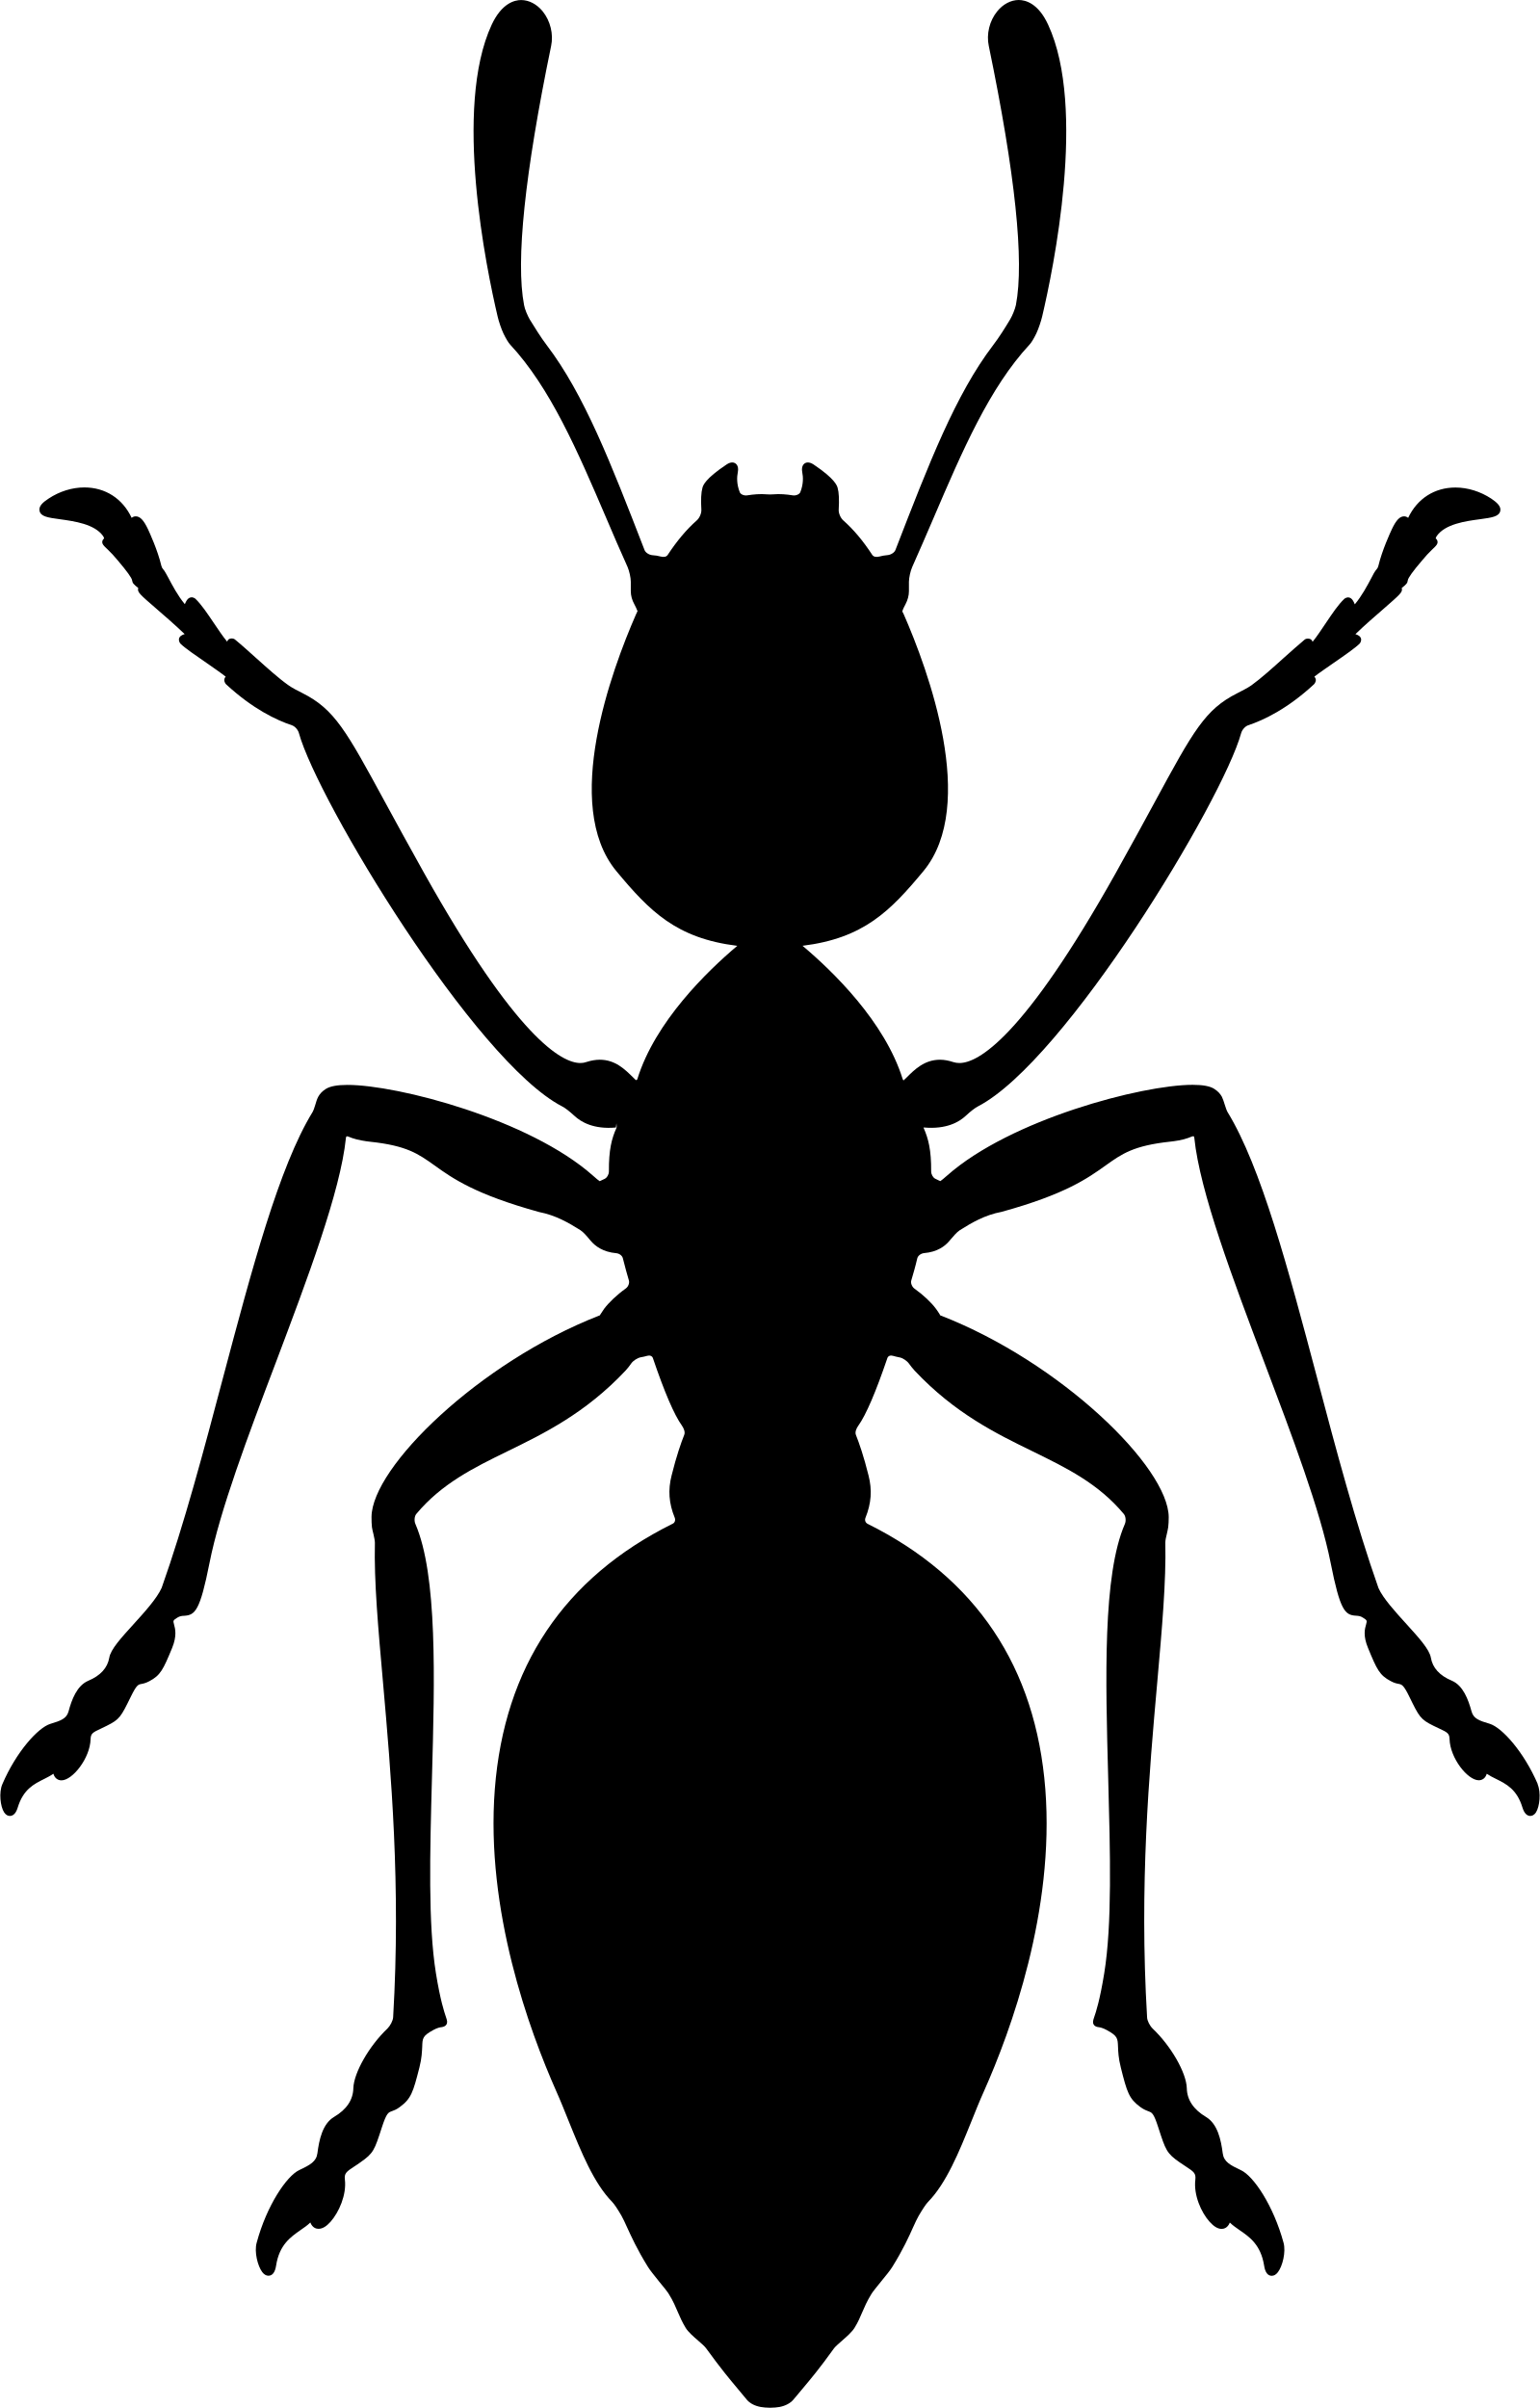
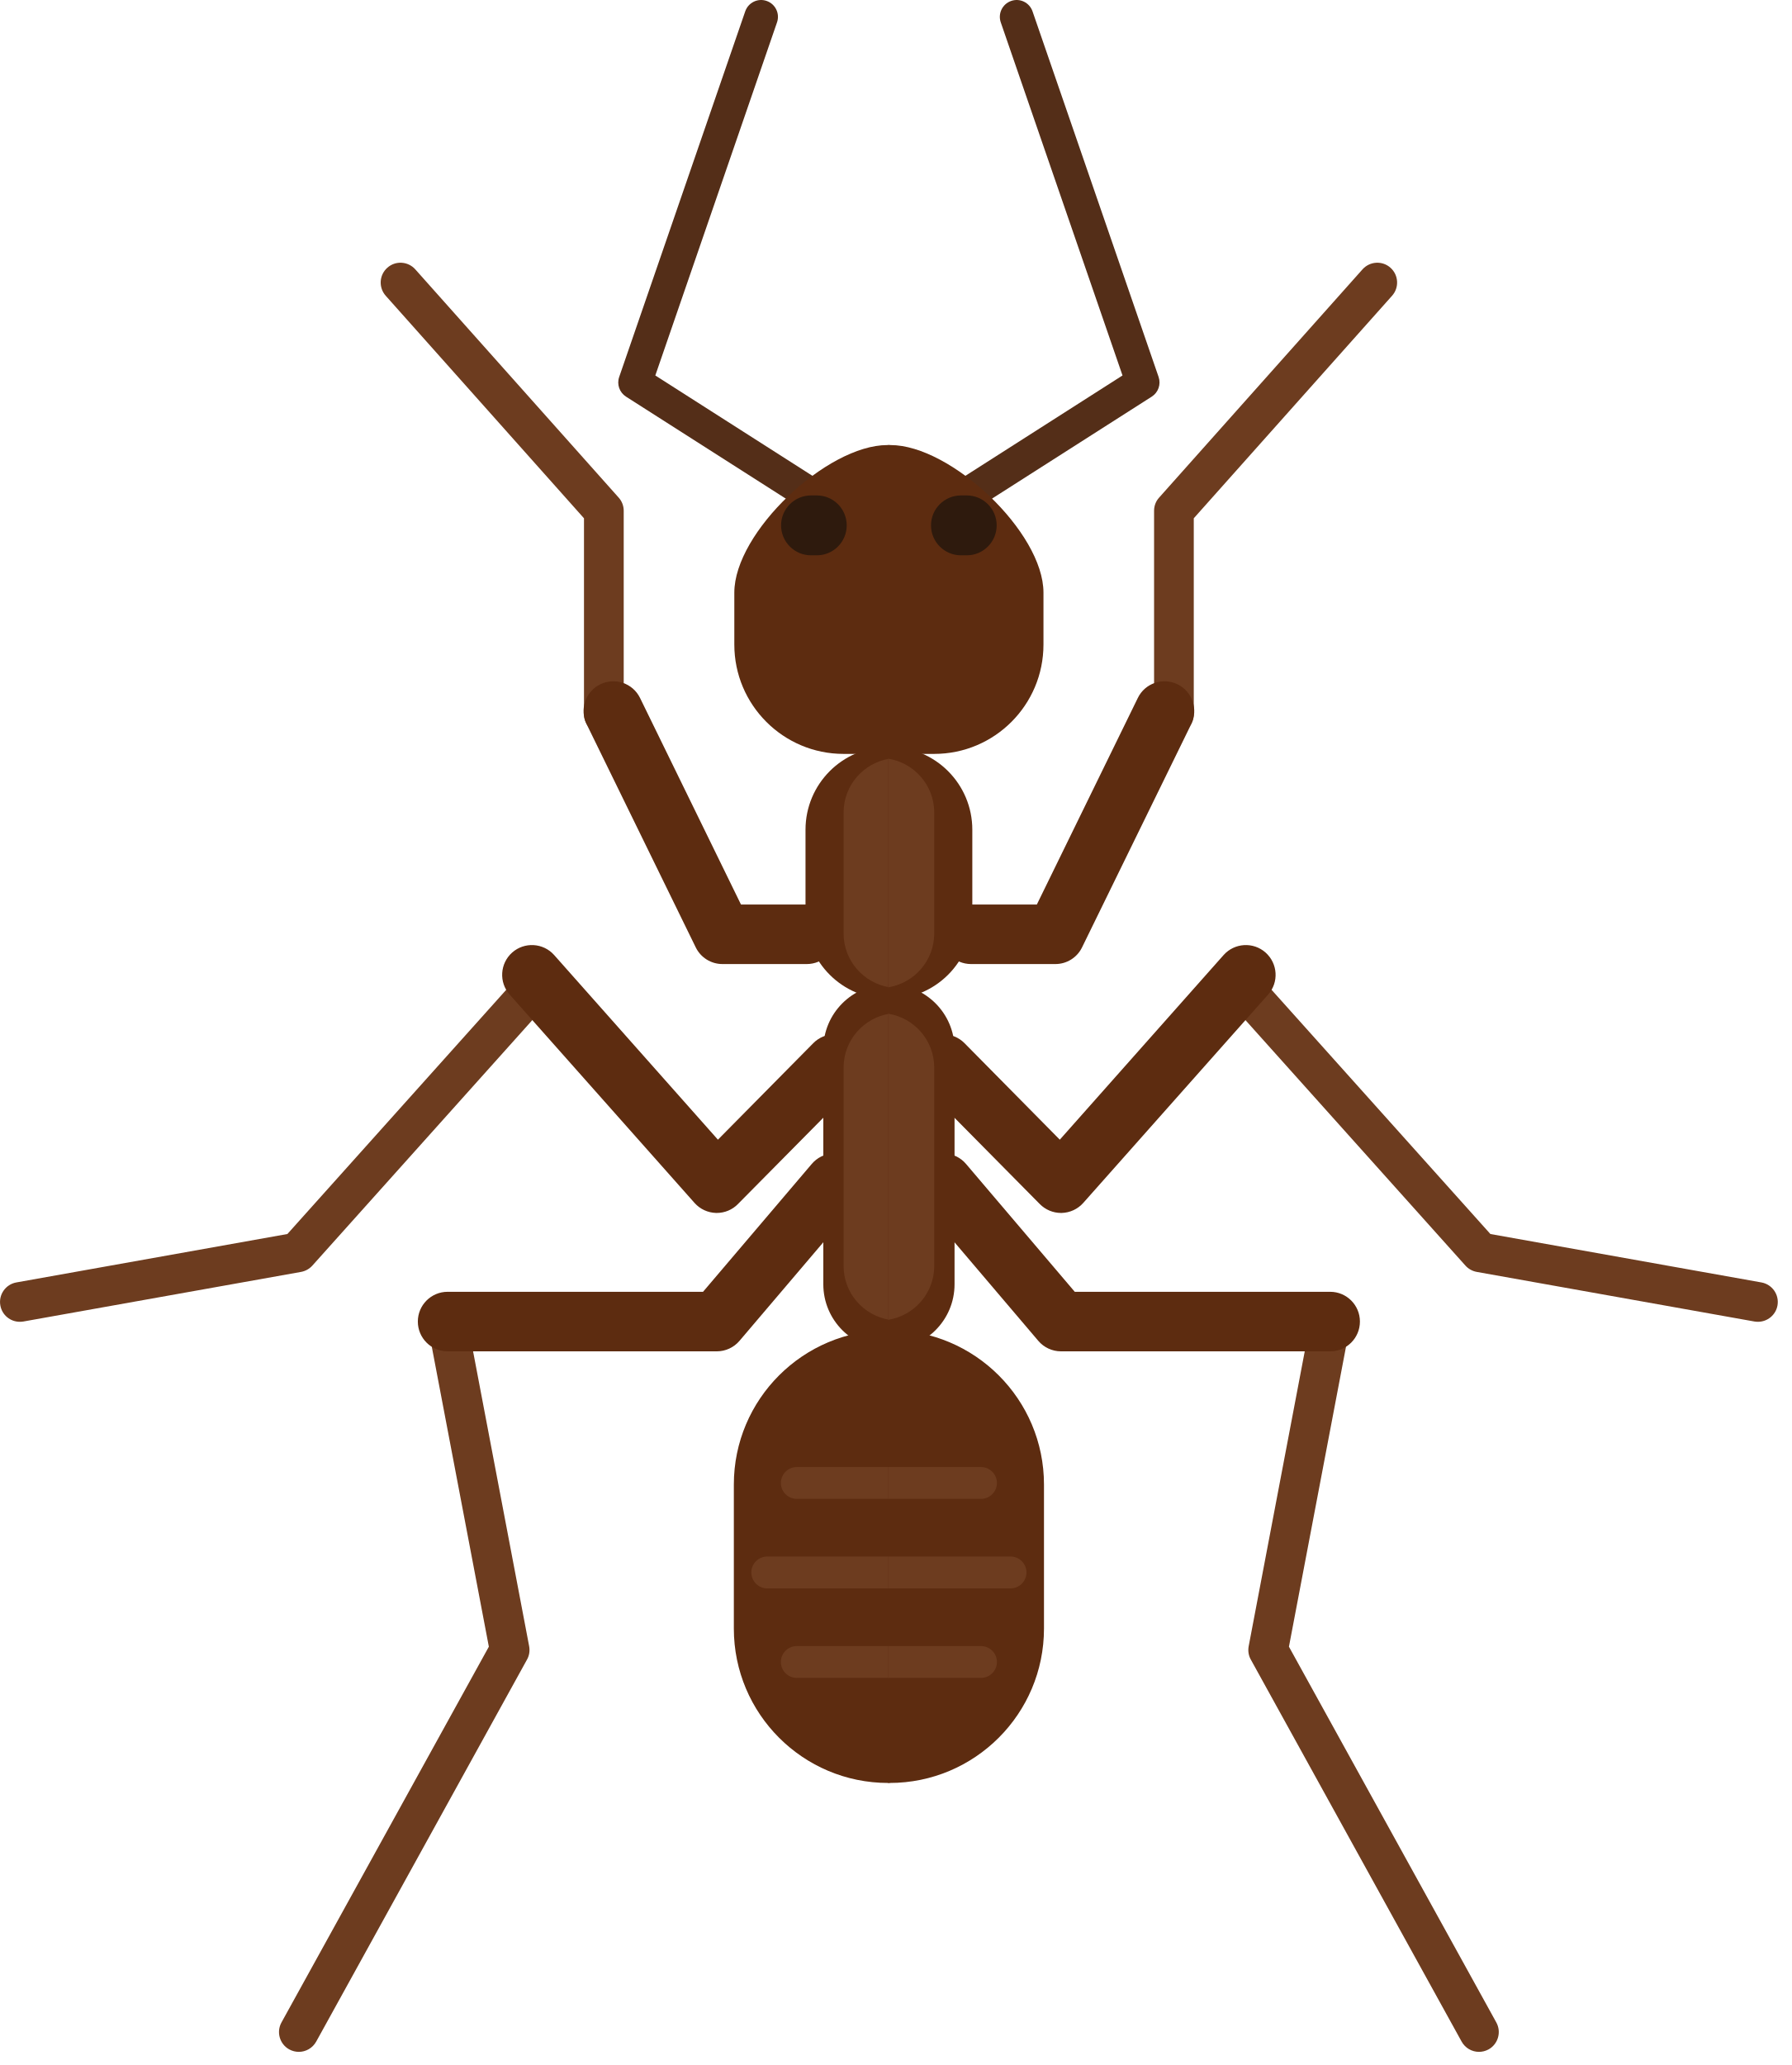
- <svg xmlns="http://www.w3.org/2000/svg" width="18.22mm" height="28.49mm" viewBox="0 0 18.22 28.49" version="1.1" id="svg1">
+ <svg xmlns="http://www.w3.org/2000/svg" width="18.22mm" height="21mm" viewBox="0 0 18.22 21" version="1.1" id="svg1">
  <defs id="defs1" />
  <g id="layer1">
-     <path d="m 18.196,21.109 c -0.165,-0.383 -0.423,-0.669 -0.568,-0.714 -0.126,-0.037 -0.193,-0.061 -0.216,-0.147 -0.038,-0.139 -0.099,-0.306 -0.233,-0.363 -0.144,-0.06 -0.228,-0.152 -0.248,-0.272 -0.017,-0.099 -0.143,-0.237 -0.288,-0.397 -0.13,-0.143 -0.278,-0.305 -0.332,-0.427 -0.266,-0.753 -0.501,-1.636 -0.727,-2.49 -0.34,-1.283 -0.662,-2.494 -1.059,-3.142 -0.012,-0.021 -0.022,-0.054 -0.033,-0.087 -0.01,-0.033 -0.021,-0.067 -0.034,-0.094 -0.019,-0.035 -0.049,-0.067 -0.09,-0.093 -0.049,-0.032 -0.134,-0.048 -0.256,-0.048 -0.598,0 -2.156,0.409 -2.907,1.075 -0.035,0.032 -0.064,0.054 -0.078,0.064 -0.009,-0.003 -0.027,-0.011 -0.062,-0.029 -0.024,-0.012 -0.047,-0.049 -0.047,-0.087 0.002,-0.254 -0.034,-0.388 -0.088,-0.511 -0.001,-0.003 -0.002,-0.005 -0.003,-0.006 0.005,0 0.008,-0.001 0.008,-0.001 0.263,0.023 0.414,-0.065 0.492,-0.138 0.058,-0.054 0.11,-0.094 0.145,-0.112 1.037,-0.538 2.895,-3.62 3.114,-4.416 0.011,-0.04 0.048,-0.081 0.083,-0.093 0.181,-0.06 0.464,-0.193 0.779,-0.485 0.011,-0.01 0.023,-0.036 0.022,-0.052 -0.002,-0.016 -0.008,-0.028 -0.018,-0.038 0.054,-0.043 0.142,-0.102 0.226,-0.161 0.132,-0.091 0.257,-0.178 0.31,-0.23 0.013,-0.013 0.021,-0.041 0.017,-0.058 -0.009,-0.031 -0.037,-0.045 -0.067,-0.054 0.113,-0.11 0.236,-0.215 0.336,-0.302 0.196,-0.171 0.221,-0.194 0.214,-0.236 0,-0.003 -0.001,-0.005 -0.002,-0.008 0.054,-0.043 0.068,-0.057 0.072,-0.091 0.003,-0.028 0.061,-0.109 0.169,-0.235 0.042,-0.051 0.081,-0.093 0.118,-0.128 0.051,-0.048 0.076,-0.071 0.061,-0.11 -0.003,-0.009 -0.01,-0.017 -0.018,-0.022 0.001,-0.008 0.005,-0.018 0.013,-0.03 0.101,-0.142 0.339,-0.175 0.512,-0.198 0.14,-0.019 0.224,-0.031 0.239,-0.097 0.013,-0.057 -0.044,-0.104 -0.107,-0.147 -0.128,-0.084 -0.278,-0.131 -0.423,-0.131 -0.248,0 -0.452,0.131 -0.56,0.359 -0.014,-0.012 -0.031,-0.018 -0.048,-0.018 -0.051,0 -0.094,0.045 -0.144,0.151 -0.019,0.04 -0.116,0.25 -0.16,0.434 -0.006,0.023 -0.01,0.027 -0.02,0.04 -0.009,0.011 -0.02,0.024 -0.033,0.047 -0.008,0.016 -0.018,0.035 -0.03,0.057 -0.046,0.086 -0.112,0.212 -0.196,0.312 -0.017,-0.04 -0.037,-0.082 -0.081,-0.082 -0.013,0 -0.035,0.009 -0.044,0.018 -0.071,0.067 -0.141,0.172 -0.216,0.283 -0.052,0.077 -0.104,0.157 -0.159,0.225 -0.002,-0.008 -0.006,-0.016 -0.012,-0.022 -0.018,-0.021 -0.061,-0.021 -0.081,-0.005 -0.075,0.062 -0.161,0.14 -0.249,0.218 -0.131,0.118 -0.265,0.239 -0.381,0.323 -0.043,0.031 -0.122,0.07 -0.17,0.095 -0.379,0.191 -0.518,0.445 -0.975,1.288 -0.125,0.23 -0.275,0.506 -0.46,0.837 -1.096,1.956 -1.631,2.249 -1.851,2.249 -0.026,0 -0.049,-0.004 -0.072,-0.011 -0.055,-0.018 -0.107,-0.028 -0.157,-0.028 -0.184,0 -0.301,0.116 -0.394,0.209 l -0.038,0.036 c -0.001,-0.001 -0.007,-0.005 -0.011,-0.019 -0.212,-0.678 -0.826,-1.273 -1.184,-1.574 0.722,-0.089 1.037,-0.409 1.431,-0.884 0.646,-0.782 0.054,-2.382 -0.235,-3.042 l -0.015,-0.028 c 0,-0.004 0.003,-0.024 0.037,-0.086 0.027,-0.052 0.041,-0.104 0.041,-0.155 v -0.113 c 7.93e-4,-0.048 0.018,-0.127 0.039,-0.174 0.087,-0.196 0.172,-0.391 0.254,-0.583 0.339,-0.791 0.66,-1.538 1.135,-2.049 0.022,-0.024 0.048,-0.066 0.08,-0.132 0.026,-0.055 0.056,-0.146 0.069,-0.201 0.132,-0.561 0.527,-2.466 0.07,-3.451 C 12.285,0.038 12.134,0 12.054,0 c -0.092,0 -0.186,0.049 -0.255,0.135 -0.091,0.112 -0.129,0.269 -0.099,0.409 0.313,1.512 0.421,2.544 0.321,3.064 -0.01,0.049 -0.043,0.128 -0.068,0.17 -0.054,0.091 -0.133,0.217 -0.201,0.305 -0.445,0.584 -0.759,1.397 -1.157,2.425 -0.012,0.03 -0.054,0.057 -0.095,0.06 -0.033,0.003 -0.064,0.008 -0.092,0.016 -0.039,0.011 -0.072,0.004 -0.087,-0.019 -0.109,-0.167 -0.221,-0.3 -0.343,-0.408 -0.032,-0.028 -0.056,-0.085 -0.054,-0.125 0.007,-0.119 0.003,-0.206 -0.013,-0.261 -0.008,-0.026 -0.03,-0.105 -0.285,-0.276 -0.051,-0.033 -0.093,-0.03 -0.119,7.93e-4 -0.017,0.022 -0.022,0.052 -0.014,0.093 0.011,0.054 0.015,0.138 -0.023,0.234 -0.01,0.025 -0.052,0.044 -0.089,0.038 -0.075,-0.012 -0.156,-0.019 -0.233,-0.012 -0.021,0.002 -0.053,0.002 -0.073,0 -0.079,-0.007 -0.158,0 -0.234,0.012 -0.036,0.006 -0.079,-0.012 -0.088,-0.038 -0.038,-0.096 -0.034,-0.18 -0.023,-0.234 0.008,-0.042 0.003,-0.072 -0.014,-0.093 -0.026,-0.031 -0.069,-0.034 -0.119,0 -0.256,0.17 -0.278,0.249 -0.285,0.275 -0.016,0.055 -0.02,0.143 -0.013,0.261 0.002,0.041 -0.022,0.097 -0.054,0.125 -0.122,0.108 -0.234,0.241 -0.344,0.408 -0.015,0.024 -0.048,0.03 -0.087,0.019 -0.028,-0.008 -0.059,-0.013 -0.093,-0.015 -0.04,-0.003 -0.082,-0.03 -0.094,-0.06 C 7.228,5.479 6.913,4.667 6.468,4.082 6.402,3.996 6.323,3.869 6.268,3.779 6.243,3.736 6.209,3.658 6.201,3.609 6.101,3.088 6.209,2.057 6.521,0.545 6.551,0.404 6.512,0.247 6.422,0.135 6.353,0.05 6.26,5.3200945e-4 6.166,5.3200945e-4 c -0.079,0 -0.23,0.039 -0.348,0.292 -0.457,0.984 -0.062,2.89 0.07,3.451 0.013,0.057 0.043,0.147 0.069,0.202 0.032,0.065 0.058,0.108 0.08,0.132 0.475,0.511 0.796,1.257 1.135,2.048 0.082,0.193 0.166,0.388 0.254,0.583 0.02,0.047 0.038,0.126 0.038,0.174 v 0.112 c 0,0.052 0.014,0.104 0.042,0.155 0.032,0.06 0.035,0.08 0.038,0.08 l -0.02,0.043 c -0.285,0.652 -0.878,2.252 -0.231,3.034 0.395,0.475 0.709,0.795 1.431,0.884 -0.357,0.301 -0.971,0.896 -1.182,1.575 -0.004,0.012 -0.01,0.017 -0.021,0.011 L 7.491,12.747 C 7.396,12.654 7.281,12.538 7.097,12.538 c -0.049,0 -0.103,0.009 -0.158,0.027 -0.022,0.008 -0.046,0.012 -0.071,0.012 -0.22,0 -0.755,-0.293 -1.851,-2.25 C 4.831,9.996 4.682,9.72 4.556,9.49 4.098,8.647 3.959,8.392 3.58,8.201 3.533,8.178 3.453,8.137 3.411,8.106 3.295,8.024 3.161,7.902 3.03,7.785 2.942,7.706 2.856,7.628 2.78,7.566 c -0.02,-0.017 -0.064,-0.016 -0.08,0.004 -0.006,0.007 -0.01,0.014 -0.012,0.022 C 2.633,7.525 2.58,7.445 2.528,7.368 2.453,7.257 2.383,7.152 2.312,7.084 c -0.01,-0.009 -0.031,-0.017 -0.042,-0.017 -0.046,0 -0.066,0.042 -0.083,0.081 C 2.104,7.049 2.038,6.923 1.992,6.836 c -0.012,-0.021 -0.022,-0.041 -0.031,-0.056 -0.012,-0.023 -0.023,-0.036 -0.032,-0.047 -0.01,-0.013 -0.014,-0.018 -0.02,-0.04 C 1.866,6.51 1.769,6.3 1.75,6.259 1.7,6.154 1.657,6.109 1.606,6.109 c -0.018,0 -0.034,0.006 -0.048,0.018 C 1.45,5.898 1.246,5.767 0.998,5.767 c -0.145,0 -0.295,0.047 -0.423,0.132 -0.064,0.042 -0.12,0.088 -0.107,0.146 0.015,0.067 0.099,0.079 0.239,0.098 0.174,0.024 0.411,0.057 0.512,0.198 0.008,0.011 0.012,0.022 0.013,0.03 -0.008,0.006 -0.015,0.014 -0.018,0.022 -0.015,0.039 0.011,0.062 0.064,0.112 0.035,0.033 0.074,0.075 0.116,0.126 0.107,0.126 0.166,0.207 0.169,0.235 0.005,0.033 0.017,0.047 0.073,0.091 -0.001,0.002 -0.002,0.005 -0.002,0.008 -0.007,0.042 0.018,0.066 0.214,0.235 0.101,0.087 0.223,0.193 0.337,0.302 -0.031,0.01 -0.059,0.024 -0.067,0.054 -0.004,0.018 0.004,0.046 0.017,0.059 0.053,0.053 0.178,0.138 0.31,0.229 0.084,0.059 0.172,0.119 0.226,0.162 -0.009,0.009 -0.016,0.021 -0.017,0.038 -0.002,0.016 0.01,0.041 0.021,0.052 0.317,0.293 0.598,0.425 0.779,0.485 0.036,0.012 0.073,0.054 0.083,0.093 0.22,0.797 2.079,3.879 3.114,4.416 0.035,0.017 0.087,0.058 0.146,0.112 0.078,0.073 0.228,0.162 0.491,0.138 l 0.006,-0.049 0.003,0.042 c 0,0 0,0.004 -0.004,0.015 -0.055,0.122 -0.09,0.257 -0.088,0.511 0,0.039 -0.024,0.075 -0.047,0.087 -0.036,0.018 -0.055,0.026 -0.062,0.029 -0.014,-0.009 -0.043,-0.032 -0.078,-0.064 -0.751,-0.667 -2.309,-1.075 -2.907,-1.075 -0.122,0 -0.206,0.016 -0.256,0.048 -0.042,0.026 -0.071,0.058 -0.09,0.093 -0.014,0.027 -0.025,0.061 -0.034,0.094 -0.01,0.033 -0.021,0.066 -0.033,0.087 -0.397,0.648 -0.718,1.86 -1.059,3.142 -0.226,0.854 -0.46,1.737 -0.726,2.486 -0.056,0.126 -0.203,0.288 -0.333,0.431 -0.145,0.16 -0.271,0.297 -0.287,0.396 -0.021,0.121 -0.104,0.212 -0.249,0.273 -0.134,0.057 -0.196,0.224 -0.233,0.363 -0.024,0.085 -0.09,0.109 -0.216,0.147 -0.145,0.045 -0.403,0.33 -0.567,0.713 -0.043,0.098 -0.024,0.266 0.021,0.334 0.023,0.035 0.049,0.042 0.068,0.042 0.062,0 0.085,-0.075 0.093,-0.1 0.066,-0.215 0.191,-0.277 0.312,-0.337 0.039,-0.02 0.075,-0.038 0.11,-0.062 0.016,0.056 0.056,0.078 0.095,0.078 0.131,0 0.339,-0.262 0.345,-0.488 0.002,-0.066 0.025,-0.079 0.122,-0.124 0.021,-0.01 0.043,-0.021 0.068,-0.033 0.155,-0.077 0.169,-0.107 0.285,-0.343 0.069,-0.141 0.088,-0.145 0.124,-0.152 0.023,-0.004 0.055,-0.011 0.096,-0.033 0.132,-0.07 0.163,-0.135 0.27,-0.394 0.058,-0.143 0.037,-0.225 0.022,-0.279 -0.012,-0.044 -0.012,-0.046 0.039,-0.079 0.031,-0.019 0.053,-0.021 0.081,-0.022 0.131,-0.008 0.188,-0.061 0.3,-0.625 0.122,-0.619 0.457,-1.508 0.783,-2.367 0.376,-0.996 0.766,-2.027 0.831,-2.66 0.002,-0.021 0.01,-0.021 0.014,-0.021 0.003,0 0.008,0.001 0.016,0.004 0.014,0.006 0.029,0.012 0.044,0.017 0.064,0.023 0.162,0.038 0.21,0.043 0.437,0.046 0.573,0.144 0.764,0.28 0.213,0.153 0.478,0.342 1.238,0.552 0.196,0.038 0.35,0.127 0.489,0.215 0.035,0.022 0.079,0.074 0.111,0.113 l 0.016,0.018 c 0.049,0.057 0.14,0.127 0.296,0.141 0.038,0.003 0.072,0.03 0.079,0.06 0.025,0.103 0.051,0.191 0.071,0.261 0.01,0.032 -0.007,0.076 -0.037,0.097 -0.104,0.074 -0.199,0.165 -0.255,0.239 -0.015,0.021 -0.029,0.042 -0.04,0.06 -0.004,0.007 -0.008,0.014 -0.012,0.019 -0.003,0.001 -0.006,0.002 -0.009,0.003 -1.419,0.554 -2.688,1.793 -2.692,2.382 0,0.047 0.001,0.086 0.005,0.12 0.003,0.023 0.01,0.051 0.017,0.079 0.008,0.037 0.018,0.078 0.018,0.106 -0.011,0.456 0.039,1.011 0.096,1.653 0.094,1.068 0.212,2.395 0.12,3.96 -0.002,0.041 -0.034,0.101 -0.067,0.134 -0.217,0.206 -0.398,0.523 -0.404,0.706 -0.003,0.138 -0.079,0.252 -0.228,0.34 -0.137,0.081 -0.177,0.272 -0.197,0.429 -0.013,0.1 -0.086,0.139 -0.215,0.2 -0.149,0.07 -0.385,0.418 -0.504,0.86 -0.03,0.108 0.012,0.275 0.066,0.347 0.022,0.029 0.047,0.043 0.073,0.043 0.048,0 0.079,-0.041 0.091,-0.12 0.038,-0.246 0.172,-0.338 0.289,-0.42 0.042,-0.029 0.082,-0.056 0.116,-0.09 0.026,0.067 0.074,0.075 0.097,0.075 0.046,0 0.093,-0.028 0.142,-0.083 0.1,-0.113 0.191,-0.32 0.17,-0.498 -0.009,-0.075 0.015,-0.094 0.115,-0.159 0.021,-0.014 0.045,-0.029 0.069,-0.047 0.155,-0.108 0.166,-0.143 0.254,-0.415 0.055,-0.168 0.076,-0.175 0.116,-0.189 0.024,-0.009 0.057,-0.02 0.097,-0.051 0.133,-0.098 0.156,-0.173 0.231,-0.468 0.028,-0.109 0.03,-0.188 0.033,-0.245 0.003,-0.1 0.004,-0.127 0.129,-0.196 0.051,-0.028 0.081,-0.033 0.1,-0.035 0.017,-0.003 0.042,-0.007 0.057,-0.031 0.016,-0.026 0.008,-0.049 -0.005,-0.088 -0.02,-0.06 -0.067,-0.197 -0.119,-0.52 -0.093,-0.58 -0.071,-1.417 -0.047,-2.304 0.033,-1.182 0.066,-2.405 -0.196,-3.011 -0.016,-0.037 -0.011,-0.092 0.011,-0.118 0.301,-0.36 0.679,-0.546 1.078,-0.741 0.433,-0.211 0.924,-0.451 1.398,-0.955 0.026,-0.029 0.048,-0.056 0.066,-0.083 0.024,-0.035 0.076,-0.068 0.116,-0.075 0.025,-0.004 0.051,-0.01 0.075,-0.017 0.007,-0.002 0.014,-0.003 0.021,-0.003 0.013,0 0.036,0.004 0.045,0.029 0.137,0.403 0.252,0.672 0.344,0.8 0.022,0.032 0.041,0.076 0.027,0.11 -0.037,0.093 -0.093,0.252 -0.149,0.479 -0.044,0.171 -0.033,0.33 0.037,0.501 0.011,0.028 0.001,0.06 -0.025,0.071 -1.285,0.638 -1.992,1.695 -2.104,3.14 -0.111,1.439 0.409,2.857 0.728,3.576 0.052,0.116 0.1,0.238 0.149,0.359 0.145,0.357 0.294,0.727 0.511,0.948 0.027,0.028 0.066,0.087 0.111,0.165 0.02,0.035 0.04,0.079 0.064,0.132 0.051,0.111 0.12,0.265 0.248,0.471 0.021,0.036 0.076,0.103 0.134,0.176 0.049,0.058 0.098,0.12 0.113,0.145 0.055,0.088 0.081,0.154 0.108,0.216 0.026,0.06 0.05,0.116 0.093,0.187 0.03,0.048 0.088,0.099 0.146,0.149 0.039,0.034 0.078,0.068 0.094,0.09 0.178,0.245 0.271,0.356 0.38,0.486 0.032,0.038 0.066,0.078 0.103,0.124 0.036,0.043 0.094,0.073 0.165,0.086 0.03,0.005 0.068,0.009 0.11,0.009 0.042,0 0.081,-0.004 0.111,-0.009 0.069,-0.013 0.128,-0.044 0.164,-0.086 0.038,-0.046 0.071,-0.086 0.104,-0.124 0.108,-0.129 0.202,-0.24 0.379,-0.486 0.017,-0.022 0.057,-0.056 0.095,-0.09 0.057,-0.049 0.116,-0.102 0.146,-0.15 0.043,-0.069 0.066,-0.126 0.092,-0.186 0.027,-0.062 0.054,-0.127 0.108,-0.215 0.015,-0.026 0.065,-0.086 0.113,-0.146 0.059,-0.071 0.113,-0.139 0.134,-0.174 0.129,-0.207 0.198,-0.361 0.248,-0.473 0.025,-0.054 0.044,-0.097 0.064,-0.131 0.045,-0.077 0.085,-0.138 0.111,-0.165 0.217,-0.222 0.367,-0.591 0.511,-0.948 0.049,-0.121 0.097,-0.243 0.15,-0.36 0.32,-0.718 0.838,-2.136 0.727,-3.575 -0.112,-1.445 -0.819,-2.502 -2.103,-3.14 -0.026,-0.013 -0.037,-0.044 -0.025,-0.072 0.069,-0.171 0.08,-0.329 0.036,-0.5 -0.056,-0.227 -0.112,-0.386 -0.149,-0.479 -0.014,-0.034 0.005,-0.079 0.028,-0.11 0.092,-0.129 0.207,-0.398 0.344,-0.8 0.009,-0.026 0.031,-0.03 0.045,-0.03 0.006,0 0.013,0.001 0.02,0.003 0.026,0.008 0.051,0.013 0.075,0.018 0.04,0.006 0.092,0.041 0.116,0.075 0.019,0.027 0.041,0.054 0.067,0.083 0.474,0.504 0.964,0.744 1.397,0.955 0.4,0.196 0.777,0.38 1.078,0.741 0.022,0.026 0.028,0.081 0.012,0.118 -0.263,0.606 -0.229,1.829 -0.197,3.011 0.024,0.887 0.047,1.724 -0.047,2.304 -0.052,0.321 -0.098,0.46 -0.119,0.52 -0.013,0.039 -0.021,0.062 -0.005,0.088 0.015,0.024 0.04,0.028 0.057,0.03 0.019,0.003 0.049,0.008 0.1,0.036 0.125,0.069 0.126,0.096 0.13,0.195 0.002,0.058 0.005,0.136 0.033,0.246 0.074,0.296 0.097,0.369 0.231,0.468 0.041,0.03 0.074,0.042 0.097,0.051 0.04,0.014 0.061,0.021 0.115,0.189 0.088,0.272 0.099,0.307 0.254,0.415 0.026,0.018 0.048,0.033 0.069,0.046 0.101,0.066 0.124,0.083 0.116,0.159 -0.022,0.179 0.068,0.386 0.169,0.498 0.049,0.055 0.097,0.084 0.142,0.084 0.023,0 0.071,-0.009 0.097,-0.075 0.034,0.033 0.074,0.061 0.116,0.09 0.117,0.08 0.251,0.173 0.29,0.42 0.012,0.079 0.043,0.12 0.09,0.12 0.027,0 0.052,-0.015 0.073,-0.043 0.055,-0.072 0.096,-0.239 0.067,-0.347 -0.12,-0.442 -0.356,-0.792 -0.505,-0.86 -0.129,-0.061 -0.202,-0.099 -0.215,-0.2 -0.02,-0.157 -0.06,-0.347 -0.197,-0.429 -0.148,-0.088 -0.225,-0.202 -0.228,-0.34 -0.005,-0.184 -0.187,-0.5 -0.404,-0.706 -0.034,-0.033 -0.065,-0.093 -0.066,-0.134 -0.093,-1.566 0.025,-2.893 0.12,-3.96 0.057,-0.643 0.106,-1.198 0.096,-1.654 -0.001,-0.027 0.009,-0.069 0.018,-0.106 0.006,-0.028 0.013,-0.056 0.016,-0.079 0.004,-0.033 0.006,-0.072 0.006,-0.119 -0.005,-0.59 -1.273,-1.829 -2.694,-2.383 -0.003,-0.001 -0.005,-0.002 -0.008,-0.002 -0.003,-0.005 -0.007,-0.012 -0.012,-0.02 -0.011,-0.017 -0.024,-0.038 -0.04,-0.059 -0.055,-0.075 -0.151,-0.165 -0.255,-0.239 -0.03,-0.022 -0.047,-0.067 -0.037,-0.097 0.021,-0.071 0.047,-0.159 0.071,-0.262 0.008,-0.031 0.043,-0.057 0.08,-0.061 0.157,-0.013 0.247,-0.083 0.296,-0.14 l 0.016,-0.019 c 0.033,-0.038 0.076,-0.09 0.111,-0.112 0.14,-0.088 0.293,-0.179 0.494,-0.217 0.756,-0.208 1.02,-0.398 1.233,-0.55 0.191,-0.136 0.327,-0.234 0.765,-0.281 0.048,-0.005 0.146,-0.019 0.209,-0.043 0.015,-0.005 0.03,-0.011 0.044,-0.017 0.008,-0.003 0.013,-0.004 0.017,-0.004 0.004,0 0.011,0 0.013,0.021 0.065,0.634 0.454,1.664 0.83,2.66 0.325,0.859 0.661,1.748 0.783,2.367 0.112,0.565 0.169,0.618 0.301,0.625 0.027,0.002 0.051,0.003 0.081,0.023 0.051,0.032 0.049,0.035 0.038,0.078 -0.016,0.054 -0.038,0.136 0.022,0.28 0.106,0.258 0.137,0.323 0.269,0.393 0.042,0.023 0.073,0.029 0.096,0.033 0.035,0.008 0.056,0.011 0.125,0.153 0.115,0.235 0.13,0.266 0.284,0.342 0.025,0.013 0.048,0.023 0.069,0.033 0.097,0.045 0.12,0.058 0.122,0.124 0.006,0.226 0.214,0.488 0.346,0.488 0.038,0 0.078,-0.021 0.094,-0.077 0.034,0.023 0.071,0.042 0.11,0.061 0.121,0.06 0.247,0.123 0.312,0.337 0.008,0.025 0.032,0.101 0.093,0.101 0.019,0 0.046,-0.008 0.068,-0.043 0.043,-0.067 0.061,-0.234 0.019,-0.332 z" id="path7" style="stroke-width:0.265" />
+     <g id="g123" transform="matrix(0.3489733,0,0,0.3489733,-89.31028,-11.75008)">
+       <g id="g105">
+         <g id="g89">
+           <path style="fill:#542e18" d="m 280.19,48.98 c -0.091,0 -0.183,-0.024 -0.263,-0.077 l -5.757,-3.674 c -0.19,-0.122 -0.274,-0.358 -0.199,-0.573 l 3.674,-10.655 c 0.088,-0.255 0.367,-0.393 0.624,-0.303 0.255,0.088 0.391,0.367 0.303,0.623 l -3.548,10.291 5.43,3.467 c 0.228,0.145 0.295,0.447 0.15,0.676 -0.093,0.146 -0.252,0.225 -0.414,0.225 z" id="path89" />
+         </g>
+         <g id="g90">
+           <path style="fill:#6d3c1f" d="m 273.523,55.059 c -0.32,0 -0.578,-0.258 -0.578,-0.578 v -5.707 l -5.78,-6.486 c -0.211,-0.238 -0.191,-0.603 0.048,-0.815 0.237,-0.213 0.603,-0.191 0.815,0.047 l 5.927,6.65 c 0.095,0.104 0.148,0.243 0.148,0.383 v 5.928 c 0,0.32 -0.259,0.578 -0.58,0.578 z" id="path90" />
+         </g>
+         <g id="g91">
+           <path style="fill:#6d3c1f" d="m 256.5,72.189 c -0.274,0 -0.518,-0.196 -0.567,-0.476 -0.057,-0.315 0.154,-0.615 0.467,-0.671 l 7.9,-1.411 6.879,-7.675 c 0.212,-0.238 0.578,-0.258 0.815,-0.045 0.237,0.214 0.258,0.58 0.045,0.817 l -7.011,7.823 c -0.087,0.096 -0.202,0.161 -0.329,0.184 l -8.096,1.446 c -0.035,0.005 -0.069,0.008 -0.103,0.008 z" id="path91" />
+         </g>
+         <g id="g92">
+           <path style="fill:#6d3c1f" d="m 264.634,93.464 c -0.095,0 -0.19,-0.023 -0.279,-0.071 -0.281,-0.155 -0.382,-0.507 -0.227,-0.787 l 6.044,-10.949 -1.77,-9.302 c -0.059,-0.314 0.146,-0.616 0.46,-0.676 0.315,-0.058 0.618,0.146 0.677,0.46 l 1.808,9.507 c 0.024,0.132 0.004,0.269 -0.063,0.387 l -6.144,11.131 c -0.106,0.191 -0.303,0.3 -0.506,0.3 z" id="path92" />
+         </g>
+         <g id="g93">
+           <path style="fill:#5d2c10" d="m 276.817,73.05 h -7.848 c -0.479,0 -0.867,-0.389 -0.867,-0.868 0,-0.479 0.389,-0.867 0.867,-0.867 h 7.446 l 3.17,-3.727 c 0.311,-0.365 0.857,-0.41 1.222,-0.1 0.365,0.311 0.409,0.858 0.1,1.224 l -3.43,4.033 c -0.164,0.193 -0.407,0.305 -0.66,0.305 z" id="path93" />
+         </g>
+         <g id="g94">
+           <path style="fill:#5d2c10" d="m 276.817,69.017 c -0.008,0 -0.017,0 -0.024,0 -0.239,-0.007 -0.466,-0.112 -0.625,-0.291 l -5.389,-6.072 c -0.319,-0.358 -0.285,-0.906 0.072,-1.225 0.358,-0.317 0.907,-0.285 1.225,0.073 l 4.773,5.38 2.779,-2.812 c 0.336,-0.341 0.887,-0.343 1.228,-0.007 0.339,0.337 0.344,0.886 0.007,1.227 l -3.432,3.469 c -0.16,0.164 -0.383,0.258 -0.614,0.258 z" id="path94" />
+         </g>
+         <g id="g95">
+           <path style="fill:#5d2c10" d="m 279.439,61.764 h -2.458 c -0.331,0 -0.634,-0.188 -0.779,-0.487 l -3.181,-6.505 c -0.21,-0.429 -0.033,-0.949 0.398,-1.16 0.43,-0.209 0.95,-0.033 1.16,0.398 l 2.942,6.019 h 1.917 c 0.478,0 0.866,0.388 0.866,0.867 0.001,0.48 -0.387,0.868 -0.865,0.868 z" id="path95" />
+         </g>
+         <path style="fill:#5d2c10" d="m 281.851,46.64 h -0.064 c -1.76,0 -4.46,2.541 -4.46,4.3 v 1.514 c 0,1.759 1.427,3.186 3.185,3.186 h 1.339 z" id="path96" />
+         <path style="fill:#5d2c10" d="m 281.851,55.441 c -0.013,0 -0.024,-0.005 -0.038,-0.005 -1.332,0 -2.411,1.08 -2.411,2.414 v 2.521 c 0,1.332 1.079,2.411 2.411,2.411 0.014,0 0.025,-0.003 0.038,-0.003 z" id="path97" />
+         <path style="fill:#5d2c10" d="m 281.851,62.357 c -0.013,0 -0.024,-0.003 -0.038,-0.003 -1.044,0 -1.892,0.847 -1.892,1.891 v 6.851 c 0,1.045 0.848,1.892 1.892,1.892 0.014,0 0.025,-0.003 0.038,-0.003 z" id="path98" />
+         <path style="fill:#6d3c1f" d="m 281.851,63.211 c -0.758,0.123 -1.339,0.777 -1.339,1.57 v 5.781 c 0,0.793 0.581,1.446 1.339,1.569 z" id="path99" />
+         <path style="fill:#5d2c10" d="m 281.851,72.434 c -0.012,0 -0.024,-10e-4 -0.038,-10e-4 -2.485,0 -4.5,2.014 -4.5,4.499 v 4.196 c 0,2.485 2.015,4.5 4.5,4.5 0.014,0 0.026,-0.001 0.038,-0.001 z" id="path100" />
+         <path style="fill:#6d3c1f" d="m 281.851,55.779 c -0.758,0.123 -1.339,0.776 -1.339,1.57 v 3.523 c 0,0.792 0.581,1.447 1.339,1.57 z" id="path101" />
+         <path style="fill:#6d3c1f" d="m 281.851,76.422 h -2.703 c -0.256,0 -0.464,0.208 -0.464,0.464 0,0.255 0.208,0.463 0.464,0.463 h 2.703 z" id="path102" />
+         <path style="fill:#6d3c1f" d="m 281.851,79.029 h -3.564 c -0.257,0 -0.464,0.209 -0.464,0.464 0,0.257 0.207,0.465 0.464,0.465 h 3.564 z" id="path103" />
+         <path style="fill:#6d3c1f" d="m 281.851,81.639 h -2.703 c -0.256,0 -0.464,0.207 -0.464,0.464 0,0.256 0.208,0.463 0.464,0.463 h 2.703 z" id="path104" />
+         <path style="fill:#2e1a0d" d="m 280.603,48.98 c 0,0.482 -0.39,0.873 -0.872,0.873 h -0.169 c -0.48,0 -0.872,-0.391 -0.872,-0.873 v 0 c 0,-0.482 0.392,-0.872 0.872,-0.872 h 0.169 c 0.483,0 0.872,0.391 0.872,0.872 z" id="path105" />
+       </g>
+       <g id="g122">
+         <g id="g106">
+           <path style="fill:#542e18" d="m 283.475,48.98 c 0.09,0 0.182,-0.024 0.263,-0.077 l 5.756,-3.674 c 0.191,-0.122 0.273,-0.358 0.2,-0.573 l -3.675,-10.655 c -0.088,-0.255 -0.366,-0.393 -0.623,-0.303 -0.254,0.088 -0.391,0.367 -0.303,0.623 l 3.549,10.291 -5.43,3.467 c -0.23,0.145 -0.296,0.447 -0.151,0.676 0.093,0.146 0.253,0.225 0.414,0.225 z" id="path106" />
+         </g>
+         <g id="g107">
+           <path style="fill:#6d3c1f" d="m 290.142,55.059 c 0.319,0 0.577,-0.258 0.577,-0.578 v -5.707 l 5.781,-6.486 c 0.212,-0.238 0.19,-0.603 -0.047,-0.815 -0.238,-0.213 -0.603,-0.191 -0.816,0.047 l -5.927,6.65 c -0.096,0.104 -0.148,0.243 -0.148,0.383 v 5.928 c -0.001,0.32 0.259,0.578 0.58,0.578 z" id="path107" />
+         </g>
+         <g id="g108">
+           <path style="fill:#6d3c1f" d="m 307.163,72.189 c 0.275,0 0.52,-0.196 0.57,-0.476 0.056,-0.315 -0.155,-0.615 -0.469,-0.671 l -7.899,-1.411 -6.879,-7.675 c -0.212,-0.238 -0.577,-0.258 -0.816,-0.045 -0.236,0.214 -0.257,0.58 -0.045,0.817 l 7.012,7.823 c 0.086,0.096 0.202,0.161 0.329,0.184 l 8.097,1.446 c 0.034,0.005 0.067,0.008 0.1,0.008 z" id="path108" />
+         </g>
+         <g id="g109">
+           <path style="fill:#6d3c1f" d="m 299.031,93.464 c 0.095,0 0.19,-0.023 0.28,-0.071 0.279,-0.155 0.381,-0.507 0.226,-0.787 l -6.044,-10.949 1.77,-9.302 c 0.06,-0.314 -0.146,-0.616 -0.461,-0.676 -0.314,-0.058 -0.616,0.146 -0.675,0.46 l -1.808,9.507 c -0.024,0.132 -0.004,0.269 0.063,0.387 l 6.144,11.131 c 0.105,0.191 0.303,0.3 0.505,0.3 z" id="path109" />
+         </g>
+         <g id="g110">
+           <path style="fill:#5d2c10" d="m 286.848,73.05 h 7.848 c 0.478,0 0.866,-0.389 0.866,-0.868 0,-0.479 -0.389,-0.867 -0.866,-0.867 h -7.446 l -3.17,-3.727 c -0.311,-0.365 -0.857,-0.41 -1.222,-0.1 -0.366,0.311 -0.409,0.858 -0.099,1.224 l 3.429,4.033 c 0.164,0.193 0.407,0.305 0.66,0.305 z" id="path110" />
+         </g>
+         <g id="g111">
+           <path style="fill:#5d2c10" d="m 286.848,69.017 c 0.008,0 0.017,0 0.023,0 0.24,-0.007 0.466,-0.112 0.626,-0.291 l 5.389,-6.072 c 0.318,-0.358 0.284,-0.906 -0.074,-1.225 -0.357,-0.317 -0.905,-0.285 -1.224,0.073 l -4.774,5.38 -2.777,-2.812 c -0.337,-0.341 -0.888,-0.343 -1.228,-0.007 -0.34,0.337 -0.345,0.886 -0.008,1.227 l 3.431,3.469 c 0.163,0.164 0.385,0.258 0.616,0.258 z" id="path111" />
+         </g>
+         <g id="g112">
+           <path style="fill:#5d2c10" d="m 284.227,61.764 h 2.458 c 0.331,0 0.633,-0.188 0.778,-0.487 l 3.182,-6.505 c 0.21,-0.429 0.032,-0.949 -0.398,-1.16 -0.431,-0.209 -0.95,-0.033 -1.159,0.398 l -2.943,6.019 h -1.917 c -0.479,0 -0.866,0.388 -0.866,0.867 -0.002,0.48 0.386,0.868 0.865,0.868 z" id="path112" />
+         </g>
+         <path style="fill:#5d2c10" d="m 281.814,46.64 h 0.065 c 1.76,0 4.459,2.541 4.459,4.3 v 1.514 c 0,1.759 -1.426,3.186 -3.185,3.186 h -1.34 v -9 z" id="path113" />
+         <path style="fill:#5d2c10" d="m 281.814,55.441 c 0.015,0 0.024,-0.005 0.037,-0.005 1.334,0 2.413,1.08 2.413,2.414 v 2.521 c 0,1.332 -1.079,2.411 -2.413,2.411 -0.013,0 -0.022,-0.003 -0.037,-0.003 z" id="path114" />
+         <path style="fill:#5d2c10" d="m 281.814,62.357 c 0.015,0 0.024,-0.003 0.037,-0.003 1.047,0 1.895,0.847 1.895,1.891 v 6.851 c 0,1.045 -0.848,1.892 -1.895,1.892 -0.013,0 -0.022,-0.003 -0.037,-0.003 z" id="path115" />
+         <path style="fill:#6d3c1f" d="m 281.814,63.211 c 0.759,0.123 1.34,0.777 1.34,1.57 v 5.781 c 0,0.793 -0.581,1.446 -1.34,1.569 z" id="path116" />
+         <path style="fill:#5d2c10" d="m 281.814,72.434 c 0.013,0 0.025,-10e-4 0.037,-10e-4 2.486,0 4.502,2.014 4.502,4.499 v 4.196 c 0,2.485 -2.016,4.5 -4.502,4.5 -0.012,0 -0.024,-0.001 -0.037,-0.001 z" id="path117" />
+         <path style="fill:#6d3c1f" d="m 281.814,55.779 c 0.759,0.123 1.34,0.776 1.34,1.57 v 3.523 c 0,0.792 -0.581,1.447 -1.34,1.57 z" id="path118" />
+         <path style="fill:#6d3c1f" d="m 281.814,76.422 h 2.702 c 0.258,0 0.465,0.208 0.465,0.464 0,0.255 -0.207,0.463 -0.465,0.463 h -2.702 z" id="path119" />
+         <path style="fill:#6d3c1f" d="m 281.814,79.029 h 3.564 c 0.257,0 0.464,0.209 0.464,0.464 0,0.257 -0.207,0.465 -0.464,0.465 h -3.564 z" id="path120" />
+         <path style="fill:#6d3c1f" d="m 281.814,81.639 h 2.702 c 0.258,0 0.465,0.207 0.465,0.464 0,0.256 -0.207,0.463 -0.465,0.463 h -2.702 z" id="path121" />
+         <path style="fill:#2e1a0d" d="m 283.06,48.98 c 0,0.482 0.391,0.873 0.873,0.873 h 0.169 c 0.481,0 0.872,-0.391 0.872,-0.873 v 0 c 0,-0.482 -0.392,-0.872 -0.872,-0.872 h -0.169 c -0.482,0 -0.873,0.391 -0.873,0.872 z" id="path122" />
+       </g>
+     </g>
  </g>
</svg>
